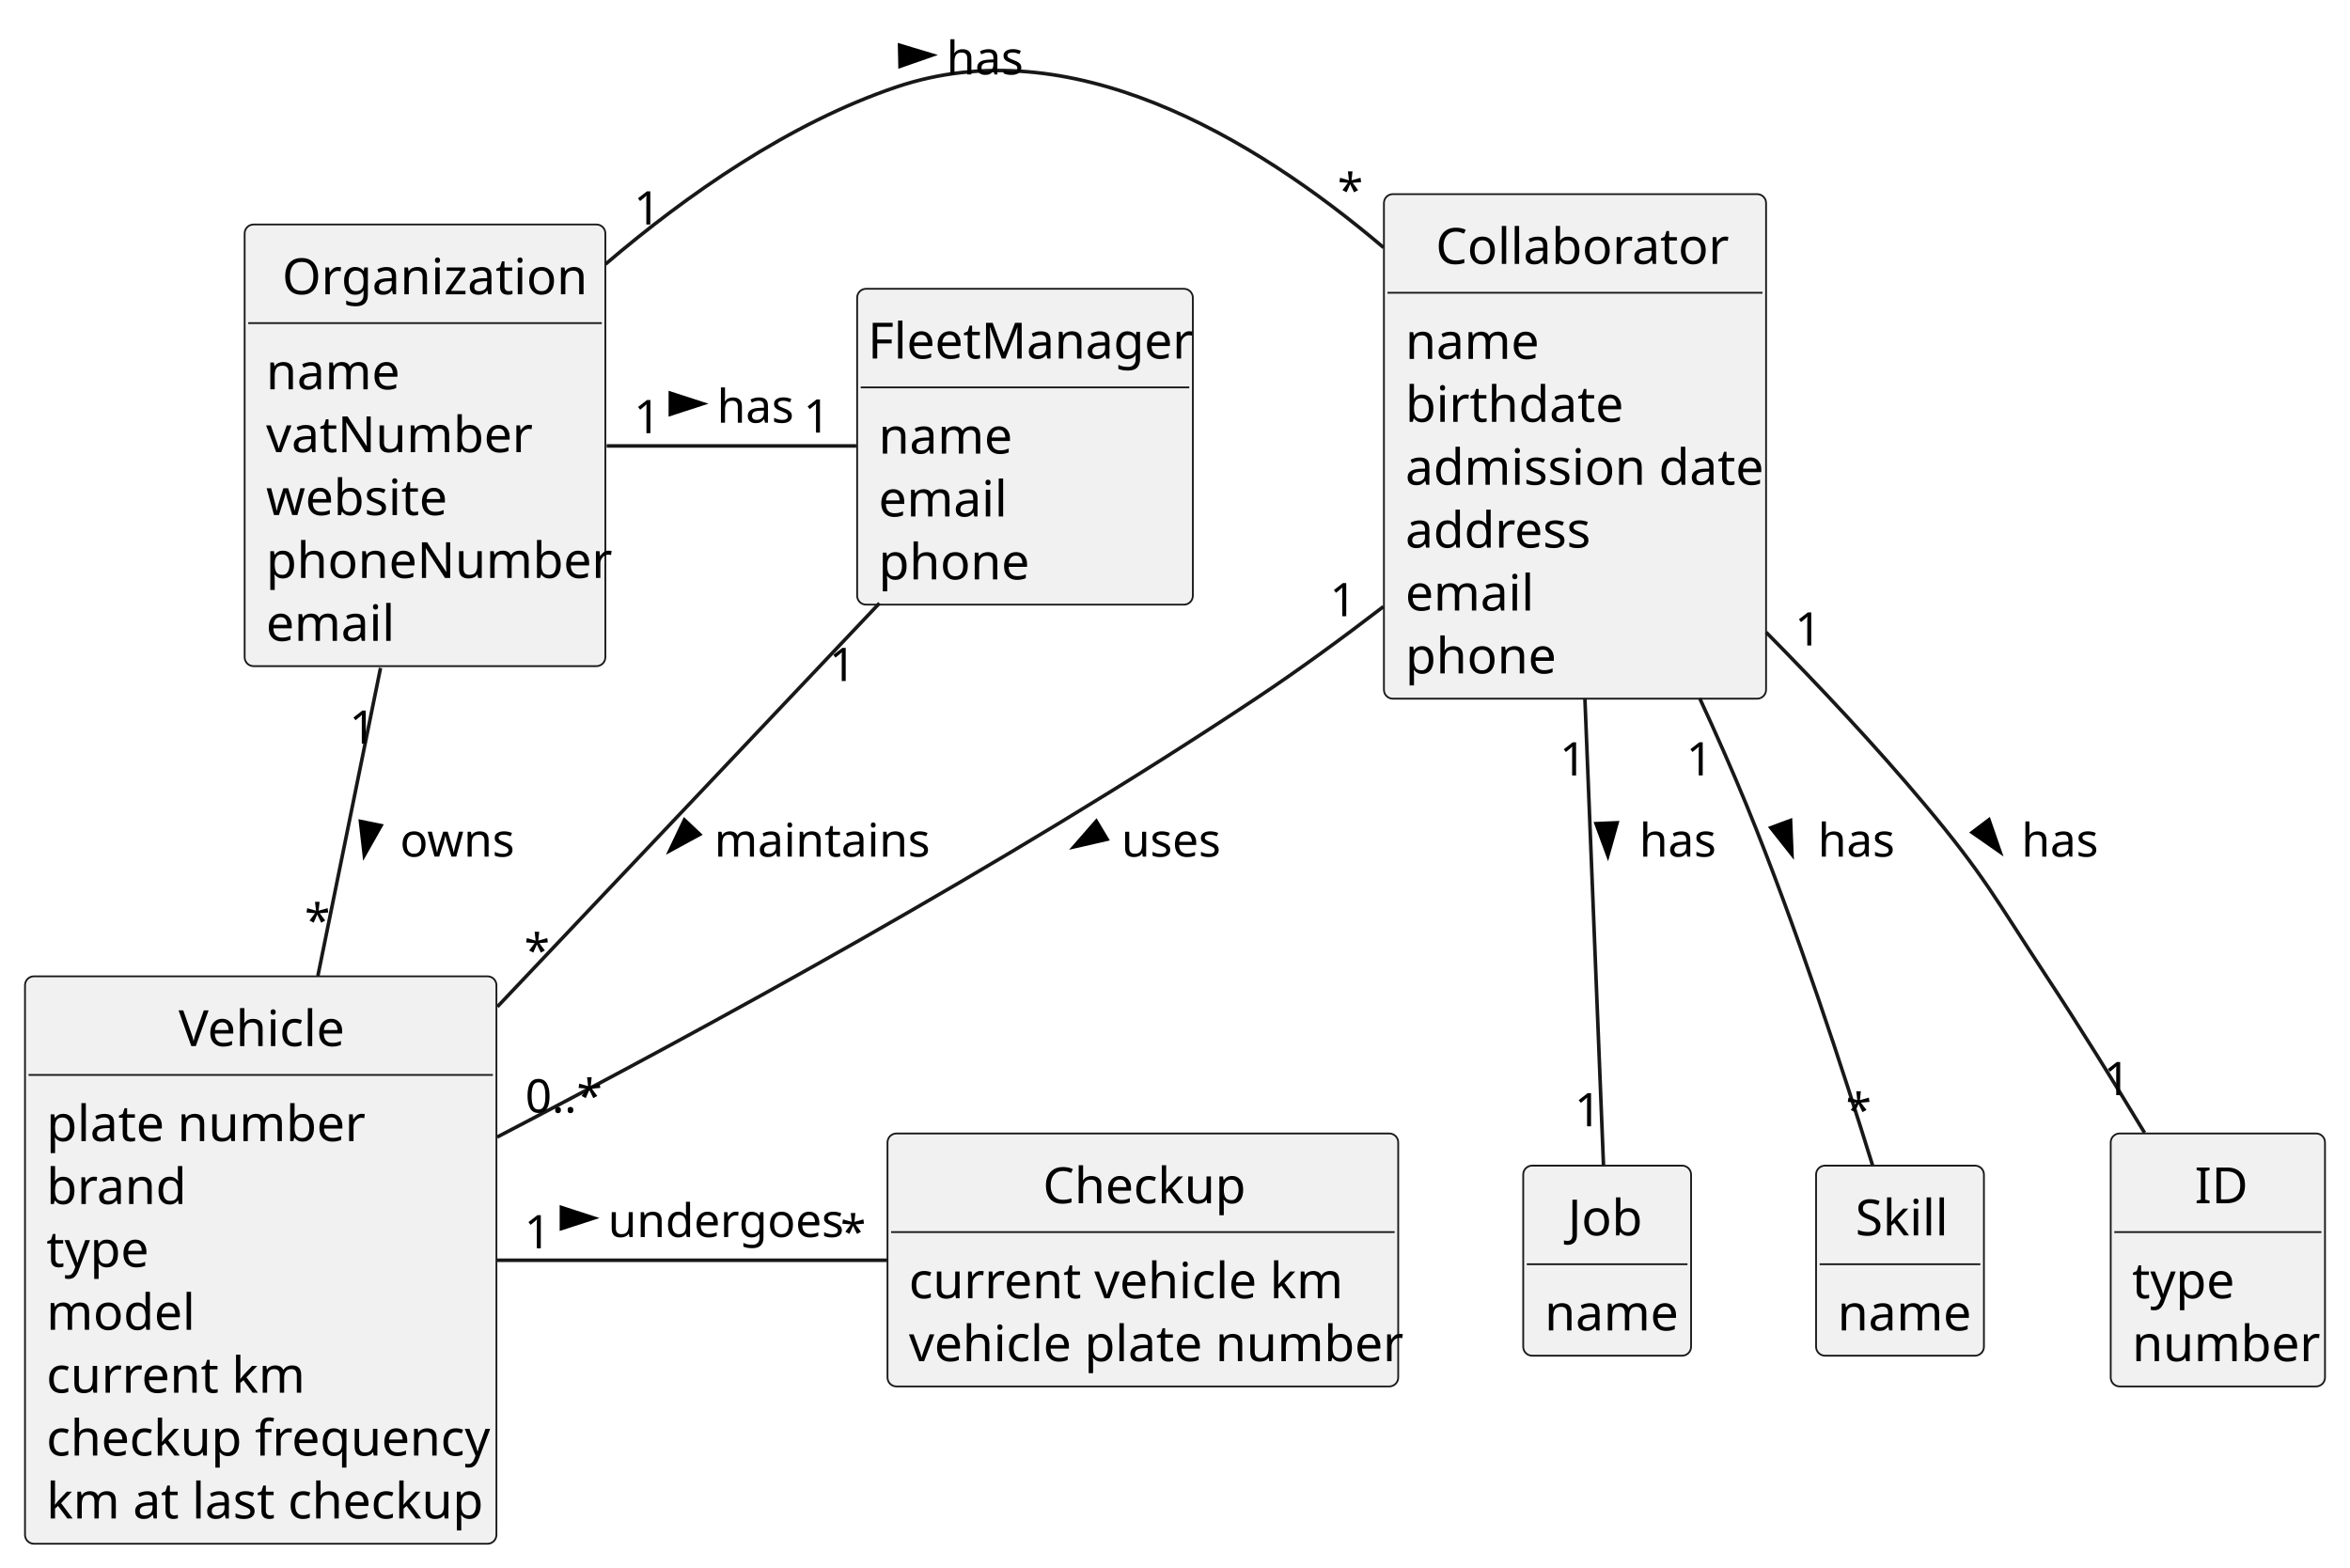
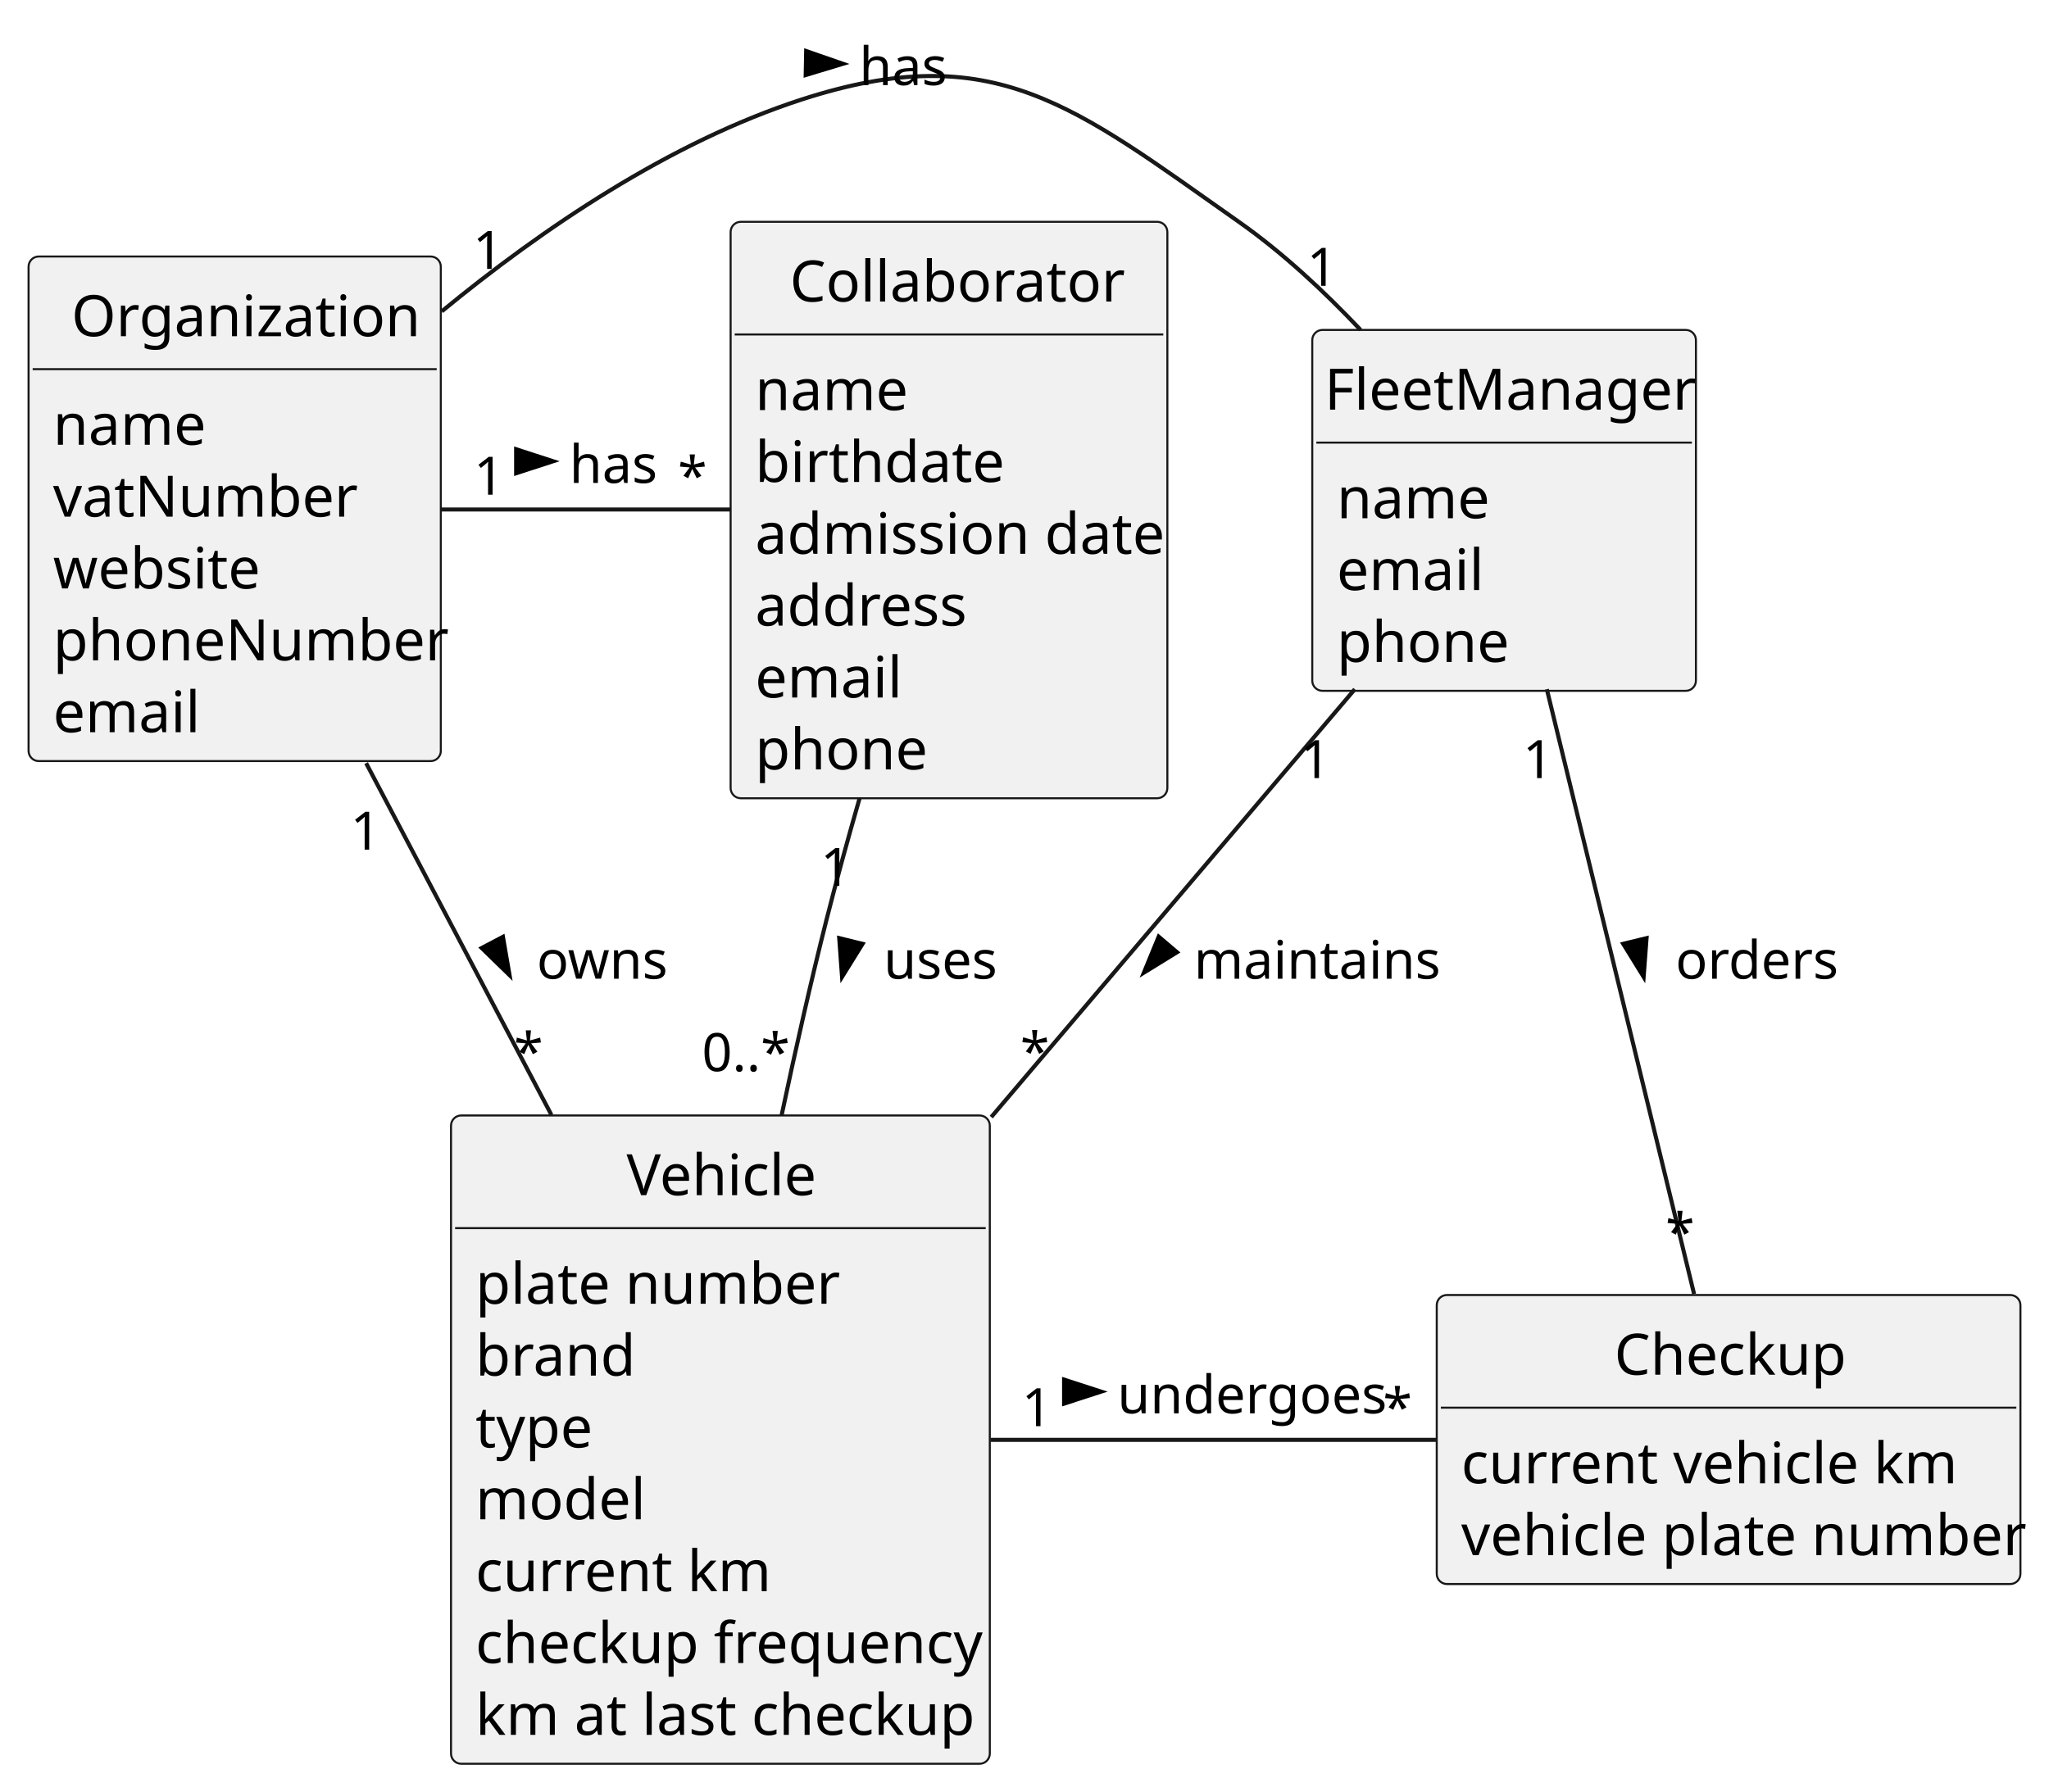
- <svg xmlns="http://www.w3.org/2000/svg" contentStyleType="text/css" height="439px" preserveAspectRatio="none" style="width:658px;height:439px;background:#FFFFFF;" version="1.1" viewBox="0 0 658 439" width="658px" zoomAndPan="magnify">
+ <svg xmlns="http://www.w3.org/2000/svg" contentStyleType="text/css" height="439px" preserveAspectRatio="none" style="width:502px;height:439px;background:#FFFFFF;" version="1.1" viewBox="0 0 502 439" width="502px" zoomAndPan="magnify">
  <defs />
  <g>
    <g id="elem_Organization">
-       <rect codeLine="11" fill="#F1F1F1" height="123.656" id="Organization" rx="2.5" ry="2.5" style="stroke:#181818;stroke-width:0.5;" width="101" x="68.5" y="62.856" />
-       <text fill="#000000" font-family="sans-serif" font-size="14" lengthAdjust="spacing" textLength="80" x="79" y="82.39">Organization</text>
-       <line style="stroke:#181818;stroke-width:0.5;" x1="69.5" x2="168.5" y1="90.466" y2="90.466" />
-       <text fill="#000000" font-family="sans-serif" font-size="14" lengthAdjust="spacing" textLength="35" x="74.5" y="108.999">name</text>
-       <text fill="#000000" font-family="sans-serif" font-size="14" lengthAdjust="spacing" textLength="68" x="74.5" y="126.608">vatNumber</text>
-       <text fill="#000000" font-family="sans-serif" font-size="14" lengthAdjust="spacing" textLength="47" x="74.5" y="144.218">website</text>
-       <text fill="#000000" font-family="sans-serif" font-size="14" lengthAdjust="spacing" textLength="89" x="74.5" y="161.827">phoneNumber</text>
-       <text fill="#000000" font-family="sans-serif" font-size="14" lengthAdjust="spacing" textLength="33" x="74.5" y="179.436">email</text>
+       <rect codeLine="11" fill="#F1F1F1" height="123.656" id="Organization" rx="2.5" ry="2.5" style="stroke:#181818;stroke-width:0.5;" width="101" x="7" y="62.856" />
+       <text fill="#000000" font-family="sans-serif" font-size="14" lengthAdjust="spacing" textLength="80" x="17.5" y="82.39">Organization</text>
+       <line style="stroke:#181818;stroke-width:0.5;" x1="8" x2="107" y1="90.466" y2="90.466" />
+       <text fill="#000000" font-family="sans-serif" font-size="14" lengthAdjust="spacing" textLength="35" x="13" y="108.999">name</text>
+       <text fill="#000000" font-family="sans-serif" font-size="14" lengthAdjust="spacing" textLength="68" x="13" y="126.608">vatNumber</text>
+       <text fill="#000000" font-family="sans-serif" font-size="14" lengthAdjust="spacing" textLength="47" x="13" y="144.218">website</text>
+       <text fill="#000000" font-family="sans-serif" font-size="14" lengthAdjust="spacing" textLength="89" x="13" y="161.827">phoneNumber</text>
+       <text fill="#000000" font-family="sans-serif" font-size="14" lengthAdjust="spacing" textLength="33" x="13" y="179.436">email</text>
    </g>
    <g id="elem_Vehicle">
-       <rect codeLine="19" fill="#F1F1F1" height="158.875" id="Vehicle" rx="2.5" ry="2.5" style="stroke:#181818;stroke-width:0.5;" width="132" x="7" y="273.356" />
-       <text fill="#000000" font-family="sans-serif" font-size="14" lengthAdjust="spacing" textLength="46" x="50" y="292.89">Vehicle</text>
-       <line style="stroke:#181818;stroke-width:0.5;" x1="8" x2="138" y1="300.966" y2="300.966" />
-       <text fill="#000000" font-family="sans-serif" font-size="14" lengthAdjust="spacing" textLength="83" x="13" y="319.499">plate number</text>
-       <text fill="#000000" font-family="sans-serif" font-size="14" lengthAdjust="spacing" textLength="37" x="13" y="337.108">brand</text>
-       <text fill="#000000" font-family="sans-serif" font-size="14" lengthAdjust="spacing" textLength="27" x="13" y="354.718">type</text>
-       <text fill="#000000" font-family="sans-serif" font-size="14" lengthAdjust="spacing" textLength="38" x="13" y="372.327">model</text>
-       <text fill="#000000" font-family="sans-serif" font-size="14" lengthAdjust="spacing" textLength="67" x="13" y="389.937">current km</text>
-       <text fill="#000000" font-family="sans-serif" font-size="14" lengthAdjust="spacing" textLength="120" x="13" y="407.546">checkup frequency</text>
-       <text fill="#000000" font-family="sans-serif" font-size="14" lengthAdjust="spacing" textLength="117" x="13" y="425.155">km at last checkup</text>
+       <rect codeLine="19" fill="#F1F1F1" height="158.875" id="Vehicle" rx="2.5" ry="2.5" style="stroke:#181818;stroke-width:0.5;" width="132" x="110.5" y="273.356" />
+       <text fill="#000000" font-family="sans-serif" font-size="14" lengthAdjust="spacing" textLength="46" x="153.5" y="292.89">Vehicle</text>
+       <line style="stroke:#181818;stroke-width:0.5;" x1="111.5" x2="241.5" y1="300.966" y2="300.966" />
+       <text fill="#000000" font-family="sans-serif" font-size="14" lengthAdjust="spacing" textLength="83" x="116.5" y="319.499">plate number</text>
+       <text fill="#000000" font-family="sans-serif" font-size="14" lengthAdjust="spacing" textLength="37" x="116.5" y="337.108">brand</text>
+       <text fill="#000000" font-family="sans-serif" font-size="14" lengthAdjust="spacing" textLength="27" x="116.5" y="354.718">type</text>
+       <text fill="#000000" font-family="sans-serif" font-size="14" lengthAdjust="spacing" textLength="38" x="116.5" y="372.327">model</text>
+       <text fill="#000000" font-family="sans-serif" font-size="14" lengthAdjust="spacing" textLength="67" x="116.5" y="389.937">current km</text>
+       <text fill="#000000" font-family="sans-serif" font-size="14" lengthAdjust="spacing" textLength="120" x="116.5" y="407.546">checkup frequency</text>
+       <text fill="#000000" font-family="sans-serif" font-size="14" lengthAdjust="spacing" textLength="117" x="116.5" y="425.155">km at last checkup</text>
    </g>
    <g id="elem_Checkup">
-       <rect codeLine="29" fill="#F1F1F1" height="70.828" id="Checkup" rx="2.5" ry="2.5" style="stroke:#181818;stroke-width:0.5;" width="143" x="248.5" y="317.356" />
-       <text fill="#000000" font-family="sans-serif" font-size="14" lengthAdjust="spacing" textLength="56" x="292" y="336.89">Checkup</text>
-       <line style="stroke:#181818;stroke-width:0.5;" x1="249.5" x2="390.5" y1="344.966" y2="344.966" />
-       <text fill="#000000" font-family="sans-serif" font-size="14" lengthAdjust="spacing" textLength="115" x="254.5" y="363.499">current vehicle km</text>
-       <text fill="#000000" font-family="sans-serif" font-size="14" lengthAdjust="spacing" textLength="131" x="254.5" y="381.108">vehicle plate number</text>
+       <rect codeLine="29" fill="#F1F1F1" height="70.828" id="Checkup" rx="2.5" ry="2.5" style="stroke:#181818;stroke-width:0.5;" width="143" x="352" y="317.356" />
+       <text fill="#000000" font-family="sans-serif" font-size="14" lengthAdjust="spacing" textLength="56" x="395.5" y="336.89">Checkup</text>
+       <line style="stroke:#181818;stroke-width:0.5;" x1="353" x2="494" y1="344.966" y2="344.966" />
+       <text fill="#000000" font-family="sans-serif" font-size="14" lengthAdjust="spacing" textLength="115" x="358" y="363.499">current vehicle km</text>
+       <text fill="#000000" font-family="sans-serif" font-size="14" lengthAdjust="spacing" textLength="131" x="358" y="381.108">vehicle plate number</text>
    </g>
    <g id="elem_FleetManager">
-       <rect codeLine="34" fill="#F1F1F1" height="88.438" id="FleetManager" rx="2.5" ry="2.5" style="stroke:#181818;stroke-width:0.5;" width="94" x="240" y="80.856" />
-       <text fill="#000000" font-family="sans-serif" font-size="14" lengthAdjust="spacing" textLength="88" x="243" y="100.39">FleetManager</text>
-       <line style="stroke:#181818;stroke-width:0.5;" x1="241" x2="333" y1="108.466" y2="108.466" />
-       <text fill="#000000" font-family="sans-serif" font-size="14" lengthAdjust="spacing" textLength="35" x="246" y="126.999">name</text>
-       <text fill="#000000" font-family="sans-serif" font-size="14" lengthAdjust="spacing" textLength="33" x="246" y="144.608">email</text>
-       <text fill="#000000" font-family="sans-serif" font-size="14" lengthAdjust="spacing" textLength="40" x="246" y="162.218">phone</text>
+       <rect codeLine="34" fill="#F1F1F1" height="88.438" id="FleetManager" rx="2.5" ry="2.5" style="stroke:#181818;stroke-width:0.5;" width="94" x="321.5" y="80.856" />
+       <text fill="#000000" font-family="sans-serif" font-size="14" lengthAdjust="spacing" textLength="88" x="324.5" y="100.39">FleetManager</text>
+       <line style="stroke:#181818;stroke-width:0.5;" x1="322.5" x2="414.5" y1="108.466" y2="108.466" />
+       <text fill="#000000" font-family="sans-serif" font-size="14" lengthAdjust="spacing" textLength="35" x="327.5" y="126.999">name</text>
+       <text fill="#000000" font-family="sans-serif" font-size="14" lengthAdjust="spacing" textLength="33" x="327.5" y="144.608">email</text>
+       <text fill="#000000" font-family="sans-serif" font-size="14" lengthAdjust="spacing" textLength="40" x="327.5" y="162.218">phone</text>
    </g>
    <g id="elem_Collaborator">
-       <rect codeLine="40" fill="#F1F1F1" height="141.266" id="Collaborator" rx="2.5" ry="2.5" style="stroke:#181818;stroke-width:0.5;" width="107" x="387.5" y="54.356" />
-       <text fill="#000000" font-family="sans-serif" font-size="14" lengthAdjust="spacing" textLength="78" x="402" y="73.89">Collaborator</text>
-       <line style="stroke:#181818;stroke-width:0.5;" x1="388.5" x2="493.5" y1="81.966" y2="81.966" />
-       <text fill="#000000" font-family="sans-serif" font-size="14" lengthAdjust="spacing" textLength="35" x="393.5" y="100.499">name</text>
-       <text fill="#000000" font-family="sans-serif" font-size="14" lengthAdjust="spacing" textLength="56" x="393.5" y="118.108">birthdate</text>
-       <text fill="#000000" font-family="sans-serif" font-size="14" lengthAdjust="spacing" textLength="95" x="393.5" y="135.718">admission date</text>
-       <text fill="#000000" font-family="sans-serif" font-size="14" lengthAdjust="spacing" textLength="51" x="393.5" y="153.327">address</text>
-       <text fill="#000000" font-family="sans-serif" font-size="14" lengthAdjust="spacing" textLength="33" x="393.5" y="170.936">email</text>
-       <text fill="#000000" font-family="sans-serif" font-size="14" lengthAdjust="spacing" textLength="40" x="393.5" y="188.546">phone</text>
-     </g>
-     <g id="elem_ID">
-       <rect codeLine="49" fill="#F1F1F1" height="70.828" id="ID" rx="2.5" ry="2.5" style="stroke:#181818;stroke-width:0.5;" width="60" x="591" y="317.356" />
-       <text fill="#000000" font-family="sans-serif" font-size="14" lengthAdjust="spacing" textLength="13" x="614.5" y="336.89">ID</text>
-       <line style="stroke:#181818;stroke-width:0.5;" x1="592" x2="650" y1="344.966" y2="344.966" />
-       <text fill="#000000" font-family="sans-serif" font-size="14" lengthAdjust="spacing" textLength="27" x="597" y="363.499">type</text>
-       <text fill="#000000" font-family="sans-serif" font-size="14" lengthAdjust="spacing" textLength="48" x="597" y="381.108">number</text>
-     </g>
-     <g id="elem_Job">
-       <rect codeLine="54" fill="#F1F1F1" height="53.219" id="Job" rx="2.5" ry="2.5" style="stroke:#181818;stroke-width:0.5;" width="47" x="426.5" y="326.356" />
-       <text fill="#000000" font-family="sans-serif" font-size="14" lengthAdjust="spacing" textLength="22" x="439" y="345.89">Job</text>
-       <line style="stroke:#181818;stroke-width:0.5;" x1="427.5" x2="472.5" y1="353.966" y2="353.966" />
-       <text fill="#000000" font-family="sans-serif" font-size="14" lengthAdjust="spacing" textLength="35" x="432.5" y="372.499">name</text>
-     </g>
-     <g id="elem_Skill">
-       <rect codeLine="58" fill="#F1F1F1" height="53.219" id="Skill" rx="2.5" ry="2.5" style="stroke:#181818;stroke-width:0.5;" width="47" x="508.5" y="326.356" />
-       <text fill="#000000" font-family="sans-serif" font-size="14" lengthAdjust="spacing" textLength="25" x="519.5" y="345.89">Skill</text>
-       <line style="stroke:#181818;stroke-width:0.5;" x1="509.5" x2="554.5" y1="353.966" y2="353.966" />
-       <text fill="#000000" font-family="sans-serif" font-size="14" lengthAdjust="spacing" textLength="35" x="514.5" y="372.499">name</text>
+       <rect codeLine="40" fill="#F1F1F1" height="141.266" id="Collaborator" rx="2.5" ry="2.5" style="stroke:#181818;stroke-width:0.5;" width="107" x="179" y="54.356" />
+       <text fill="#000000" font-family="sans-serif" font-size="14" lengthAdjust="spacing" textLength="78" x="193.5" y="73.89">Collaborator</text>
+       <line style="stroke:#181818;stroke-width:0.5;" x1="180" x2="285" y1="81.966" y2="81.966" />
+       <text fill="#000000" font-family="sans-serif" font-size="14" lengthAdjust="spacing" textLength="35" x="185" y="100.499">name</text>
+       <text fill="#000000" font-family="sans-serif" font-size="14" lengthAdjust="spacing" textLength="56" x="185" y="118.108">birthdate</text>
+       <text fill="#000000" font-family="sans-serif" font-size="14" lengthAdjust="spacing" textLength="95" x="185" y="135.718">admission date</text>
+       <text fill="#000000" font-family="sans-serif" font-size="14" lengthAdjust="spacing" textLength="51" x="185" y="153.327">address</text>
+       <text fill="#000000" font-family="sans-serif" font-size="14" lengthAdjust="spacing" textLength="33" x="185" y="170.936">email</text>
+       <text fill="#000000" font-family="sans-serif" font-size="14" lengthAdjust="spacing" textLength="40" x="185" y="188.546">phone</text>
    </g>
    <g id="link_Organization_Collaborator">
-       <path codeLine="62" d="M169.54,73.956 C192.39,54.466 220.98,34.486 251,24.356 C299.44,8.016 350.45,37.946 387.4,69.306 " fill="none" id="Organization-Collaborator" style="stroke:#181818;stroke-width:1.0;" />
-       <polygon fill="#000000" points="260.999,15.425,251.893,12.68,252.019,18.557,260.999,15.425" style="stroke:#000000;stroke-width:1.0;" />
-       <text fill="#000000" font-family="sans-serif" font-size="13" lengthAdjust="spacing" textLength="21" x="265" y="20.852">has</text>
-       <text fill="#000000" font-family="sans-serif" font-size="13" lengthAdjust="spacing" textLength="7" x="177.477" y="62.852">1</text>
-       <text fill="#000000" font-family="sans-serif" font-size="13" lengthAdjust="spacing" textLength="5" x="374.511" y="57.871">*</text>
+       <path codeLine="49" d="M108.12,124.856 C130.33,124.856 156.41,124.856 178.95,124.856 " fill="none" id="Organization-Collaborator" style="stroke:#181818;stroke-width:1.0;" />
+       <polygon fill="#000000" points="135.5,113.032,126.455,110.093,126.455,115.971,135.5,113.032" style="stroke:#000000;stroke-width:1.0;" />
+       <text fill="#000000" font-family="sans-serif" font-size="13" lengthAdjust="spacing" textLength="21" x="139.5" y="118.352">has</text>
+       <text fill="#000000" font-family="sans-serif" font-size="13" lengthAdjust="spacing" textLength="7" x="116.069" y="121.228">1</text>
+       <text fill="#000000" font-family="sans-serif" font-size="13" lengthAdjust="spacing" textLength="5" x="166.068" y="121.233">*</text>
    </g>
    <g id="link_Organization_FleetManager">
-       <path codeLine="63" d="M169.86,124.856 C192.07,124.856 217.97,124.856 239.75,124.856 " fill="none" id="Organization-FleetManager" style="stroke:#181818;stroke-width:1.0;" />
-       <polygon fill="#000000" points="196.75,113.032,187.705,110.093,187.705,115.971,196.75,113.032" style="stroke:#000000;stroke-width:1.0;" />
-       <text fill="#000000" font-family="sans-serif" font-size="13" lengthAdjust="spacing" textLength="21" x="200.75" y="118.352">has</text>
-       <text fill="#000000" font-family="sans-serif" font-size="13" lengthAdjust="spacing" textLength="7" x="177.504" y="121.275">1</text>
-       <text fill="#000000" font-family="sans-serif" font-size="13" lengthAdjust="spacing" textLength="7" x="224.979" y="121.12">1</text>
+       <path codeLine="50" d="M108.22,76.306 C132.83,56.066 164.06,34.856 196.5,24.356 C243.49,9.146 263.1,25.946 303.5,54.356 C314.12,61.826 324.31,71.286 333.33,80.836 " fill="none" id="Organization-FleetManager" style="stroke:#181818;stroke-width:1.0;" />
+       <polygon fill="#000000" points="206.499,15.633,197.515,12.512,197.397,18.389,206.499,15.633" style="stroke:#000000;stroke-width:1.0;" />
+       <text fill="#000000" font-family="sans-serif" font-size="13" lengthAdjust="spacing" textLength="21" x="210.5" y="20.852">has</text>
+       <text fill="#000000" font-family="sans-serif" font-size="13" lengthAdjust="spacing" textLength="7" x="115.845" y="65.898">1</text>
+       <text fill="#000000" font-family="sans-serif" font-size="13" lengthAdjust="spacing" textLength="7" x="320.167" y="70.034">1</text>
    </g>
    <g id="link_Organization_Vehicle">
-       <path codeLine="64" d="M106.55,187.016 C101.15,213.556 94.76,244.956 89.01,273.206 " fill="none" id="Organization-Vehicle" style="stroke:#181818;stroke-width:1.0;" />
-       <polygon fill="#000000" points="102.003,239.432,106.687,231.155,100.927,229.982,102.003,239.432" style="stroke:#000000;stroke-width:1.0;" />
-       <text fill="#000000" font-family="sans-serif" font-size="13" lengthAdjust="spacing" textLength="30" x="112" y="239.852">owns</text>
-       <text fill="#000000" font-family="sans-serif" font-size="13" lengthAdjust="spacing" textLength="7" x="97.805" y="208.223">1</text>
-       <text fill="#000000" font-family="sans-serif" font-size="13" lengthAdjust="spacing" textLength="5" x="85.298" y="262.37">*</text>
+       <path codeLine="51" d="M89.7,187.016 C103.68,213.556 120.21,244.956 135.09,273.206 " fill="none" id="Organization-Vehicle" style="stroke:#181818;stroke-width:1.0;" />
+       <polygon fill="#000000" points="124.83,238.956,123.216,229.584,118.015,232.322,124.83,238.956" style="stroke:#000000;stroke-width:1.0;" />
+       <text fill="#000000" font-family="sans-serif" font-size="13" lengthAdjust="spacing" textLength="30" x="131.5" y="239.852">owns</text>
+       <text fill="#000000" font-family="sans-serif" font-size="13" lengthAdjust="spacing" textLength="7" x="85.839" y="208.223">1</text>
+       <text fill="#000000" font-family="sans-serif" font-size="13" lengthAdjust="spacing" textLength="5" x="125.905" y="262.37">*</text>
    </g>
    <g id="link_Vehicle_Checkup">
-       <path codeLine="65" d="M139.19,352.856 C172.92,352.856 213.97,352.856 248.42,352.856 " fill="none" id="Vehicle-Checkup" style="stroke:#181818;stroke-width:1.0;" />
-       <polygon fill="#000000" points="166.25,341.032,157.205,338.093,157.205,343.971,166.25,341.032" style="stroke:#000000;stroke-width:1.0;" />
-       <text fill="#000000" font-family="sans-serif" font-size="13" lengthAdjust="spacing" textLength="60" x="170.25" y="346.352">undergoes</text>
-       <text fill="#000000" font-family="sans-serif" font-size="13" lengthAdjust="spacing" textLength="7" x="146.812" y="349.503">1</text>
-       <text fill="#000000" font-family="sans-serif" font-size="13" lengthAdjust="spacing" textLength="5" x="235.317" y="349.505">*</text>
+       <path codeLine="52" d="M242.69,352.856 C276.42,352.856 317.47,352.856 351.92,352.856 " fill="none" id="Vehicle-Checkup" style="stroke:#181818;stroke-width:1.0;" />
+       <polygon fill="#000000" points="269.75,341.032,260.705,338.093,260.705,343.971,269.75,341.032" style="stroke:#000000;stroke-width:1.0;" />
+       <text fill="#000000" font-family="sans-serif" font-size="13" lengthAdjust="spacing" textLength="60" x="273.75" y="346.352">undergoes</text>
+       <text fill="#000000" font-family="sans-serif" font-size="13" lengthAdjust="spacing" textLength="7" x="250.312" y="349.503">1</text>
+       <text fill="#000000" font-family="sans-serif" font-size="13" lengthAdjust="spacing" textLength="5" x="338.817" y="349.505">*</text>
    </g>
    <g id="link_Collaborator_Vehicle">
-       <path codeLine="66" d="M387.37,169.836 C375.93,178.616 363.75,187.536 352,195.356 C281.83,242.046 196.82,288.366 139.21,318.356 " fill="none" id="Collaborator-Vehicle" style="stroke:#181818;stroke-width:1.0;" />
-       <polygon fill="#000000" points="300.71,237.1,309.98,234.977,306.962,229.933,300.71,237.1" style="stroke:#000000;stroke-width:1.0;" />
-       <text fill="#000000" font-family="sans-serif" font-size="13" lengthAdjust="spacing" textLength="28" x="314" y="239.852">uses</text>
-       <text fill="#000000" font-family="sans-serif" font-size="13" lengthAdjust="spacing" textLength="7" x="372.336" y="172.538">1</text>
-       <text fill="#000000" font-family="sans-serif" font-size="13" lengthAdjust="spacing" textLength="20" x="147.069" y="311.493">0..*</text>
+       <path codeLine="53" d="M210.64,195.486 C207.76,205.476 204.96,215.646 202.5,225.356 C198.6,240.786 194.86,257.396 191.49,273.326 " fill="none" id="Collaborator-Vehicle" style="stroke:#181818;stroke-width:1.0;" />
+       <polygon fill="#000000" points="206.305,239.387,211.32,231.306,205.613,229.902,206.305,239.387" style="stroke:#000000;stroke-width:1.0;" />
+       <text fill="#000000" font-family="sans-serif" font-size="13" lengthAdjust="spacing" textLength="28" x="216.5" y="239.852">uses</text>
+       <text fill="#000000" font-family="sans-serif" font-size="13" lengthAdjust="spacing" textLength="7" x="201.025" y="217.095">1</text>
+       <text fill="#000000" font-family="sans-serif" font-size="13" lengthAdjust="spacing" textLength="20" x="171.966" y="262.502">0..*</text>
    </g>
-     <g id="link_Collaborator_Skill">
-       <path codeLine="67" d="M475.91,195.496 C480.51,205.436 485,215.596 489,225.356 C503.06,259.706 516.34,300.526 524.33,326.316 " fill="none" id="Collaborator-Skill" style="stroke:#181818;stroke-width:1.0;" />
-       <polygon fill="#000000" points="501.736,239.221,501.352,229.719,495.84,231.759,501.736,239.221" style="stroke:#000000;stroke-width:1.0;" />
-       <text fill="#000000" font-family="sans-serif" font-size="13" lengthAdjust="spacing" textLength="21" x="509" y="239.852">has</text>
-       <text fill="#000000" font-family="sans-serif" font-size="13" lengthAdjust="spacing" textLength="7" x="472.149" y="217.106">1</text>
-       <text fill="#000000" font-family="sans-serif" font-size="13" lengthAdjust="spacing" textLength="5" x="516.851" y="315.409">*</text>
-     </g>
-     <g id="link_Collaborator_Job">
-       <path codeLine="68" d="M443.77,195.506 C445.54,239.866 447.72,294.726 448.98,326.266 " fill="none" id="Collaborator-Job" style="stroke:#181818;stroke-width:1.0;" />
-       <polygon fill="#000000" points="450.199,239.528,452.776,230.373,446.902,230.607,450.199,239.528" style="stroke:#000000;stroke-width:1.0;" />
-       <text fill="#000000" font-family="sans-serif" font-size="13" lengthAdjust="spacing" textLength="21" x="459" y="239.852">has</text>
-       <text fill="#000000" font-family="sans-serif" font-size="13" lengthAdjust="spacing" textLength="7" x="436.695" y="217.117">1</text>
-       <text fill="#000000" font-family="sans-serif" font-size="13" lengthAdjust="spacing" textLength="7" x="440.878" y="315.346">1</text>
-     </g>
-     <g id="link_Collaborator_ID">
-       <path codeLine="69" d="M494.52,177.026 C509.44,192.126 525.3,208.996 539,225.356 C555.78,245.396 558.62,251.526 573,273.356 C582.32,287.496 592.15,303.386 600.47,317.146 " fill="none" id="Collaborator-ID" style="stroke:#181818;stroke-width:1.0;" />
-       <polygon fill="#000000" points="560.016,238.52,556.904,229.533,552.216,233.078,560.016,238.52" style="stroke:#000000;stroke-width:1.0;" />
-       <text fill="#000000" font-family="sans-serif" font-size="13" lengthAdjust="spacing" textLength="21" x="566" y="239.852">has</text>
-       <text fill="#000000" font-family="sans-serif" font-size="13" lengthAdjust="spacing" textLength="7" x="502.538" y="180.739">1</text>
-       <text fill="#000000" font-family="sans-serif" font-size="13" lengthAdjust="spacing" textLength="7" x="589.039" y="306.631">1</text>
+     <g id="link_FleetManager_Checkup">
+       <path codeLine="54" d="M378.97,168.896 C389.45,211.926 405.35,277.276 415.05,317.116 " fill="none" id="FleetManager-Checkup" style="stroke:#181818;stroke-width:1.0;" />
+       <polygon fill="#000000" points="402.683,239.39,403.399,229.907,397.688,231.297,402.683,239.39" style="stroke:#000000;stroke-width:1.0;" />
+       <text fill="#000000" font-family="sans-serif" font-size="13" lengthAdjust="spacing" textLength="36" x="410.5" y="239.852">orders</text>
+       <text fill="#000000" font-family="sans-serif" font-size="13" lengthAdjust="spacing" textLength="7" x="373.081" y="190.679">1</text>
+       <text fill="#000000" font-family="sans-serif" font-size="13" lengthAdjust="spacing" textLength="5" x="408.031" y="306.595">*</text>
    </g>
    <g id="link_FleetManager_Vehicle">
-       <path codeLine="70" d="M246.24,168.896 C216.05,200.786 174.25,244.926 139.27,281.866 " fill="none" id="FleetManager-Vehicle" style="stroke:#181818;stroke-width:1.0;" />
-       <polygon fill="#000000" points="187.562,238.163,195.915,233.616,191.647,229.574,187.562,238.163" style="stroke:#000000;stroke-width:1.0;" />
-       <text fill="#000000" font-family="sans-serif" font-size="13" lengthAdjust="spacing" textLength="56" x="200" y="239.852">maintains</text>
-       <text fill="#000000" font-family="sans-serif" font-size="13" lengthAdjust="spacing" textLength="7" x="232.186" y="190.679">1</text>
-       <text fill="#000000" font-family="sans-serif" font-size="13" lengthAdjust="spacing" textLength="5" x="146.792" y="270.748">*</text>
+       <path codeLine="55" d="M331.93,168.896 C306.8,198.476 272.71,238.616 242.85,273.756 " fill="none" id="FleetManager-Vehicle" style="stroke:#181818;stroke-width:1.0;" />
+       <polygon fill="#000000" points="280.263,238.343,288.359,233.352,283.879,229.547,280.263,238.343" style="stroke:#000000;stroke-width:1.0;" />
+       <text fill="#000000" font-family="sans-serif" font-size="13" lengthAdjust="spacing" textLength="56" x="292.5" y="239.852">maintains</text>
+       <text fill="#000000" font-family="sans-serif" font-size="13" lengthAdjust="spacing" textLength="7" x="318.544" y="190.679">1</text>
+       <text fill="#000000" font-family="sans-serif" font-size="13" lengthAdjust="spacing" textLength="5" x="249.95" y="262.294">*</text>
    </g>
  </g>
</svg>
